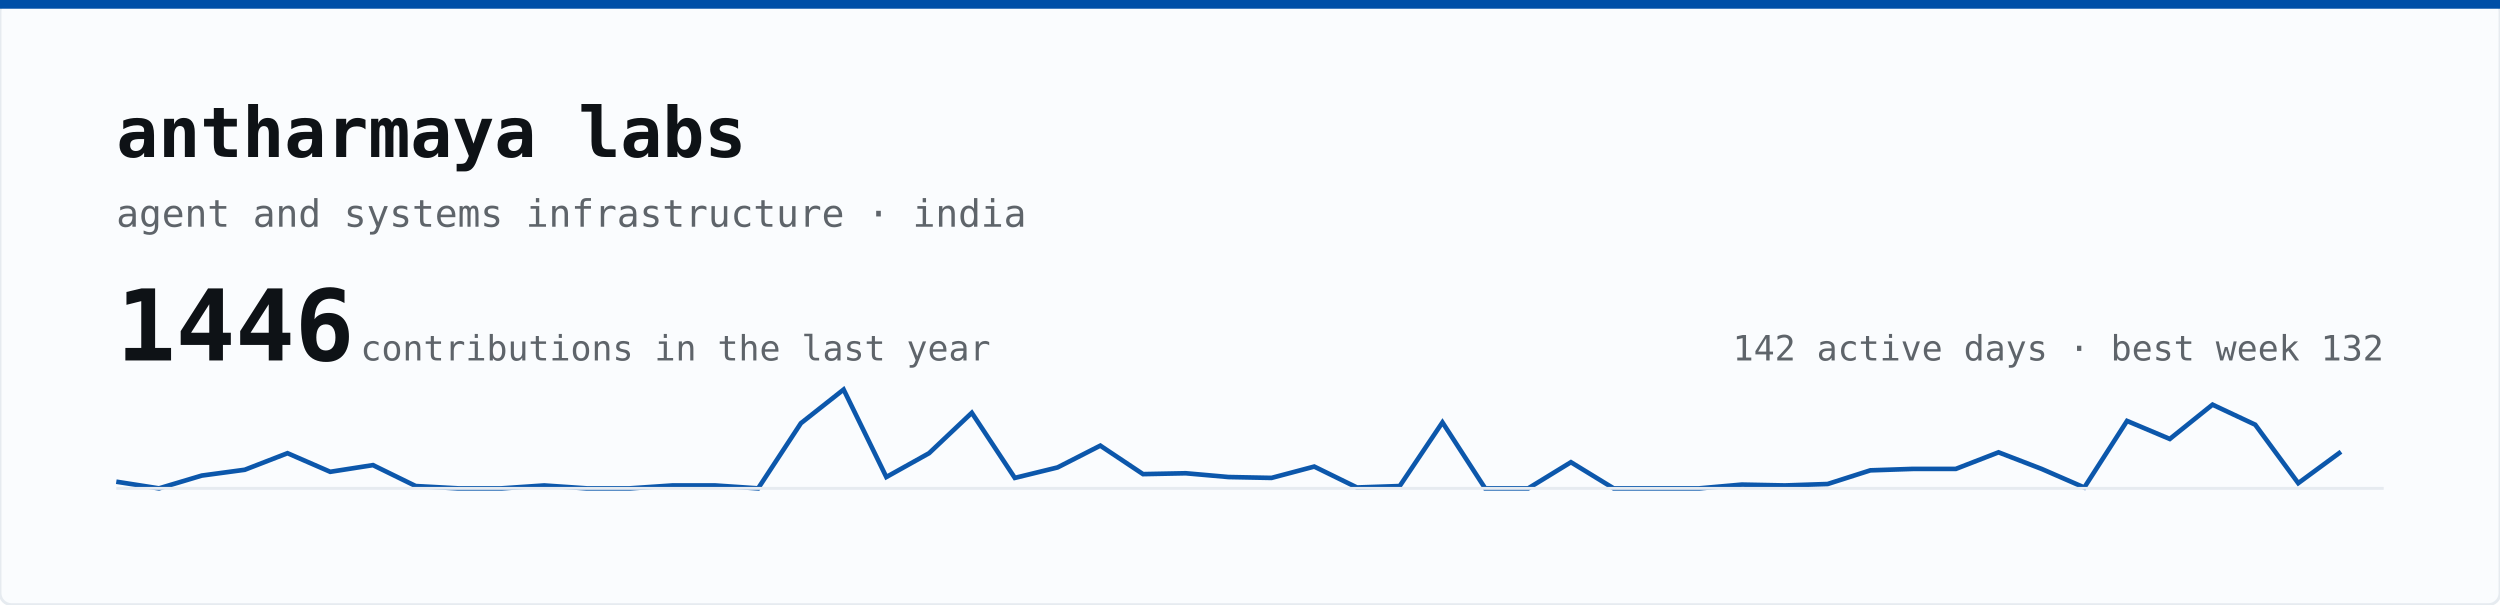
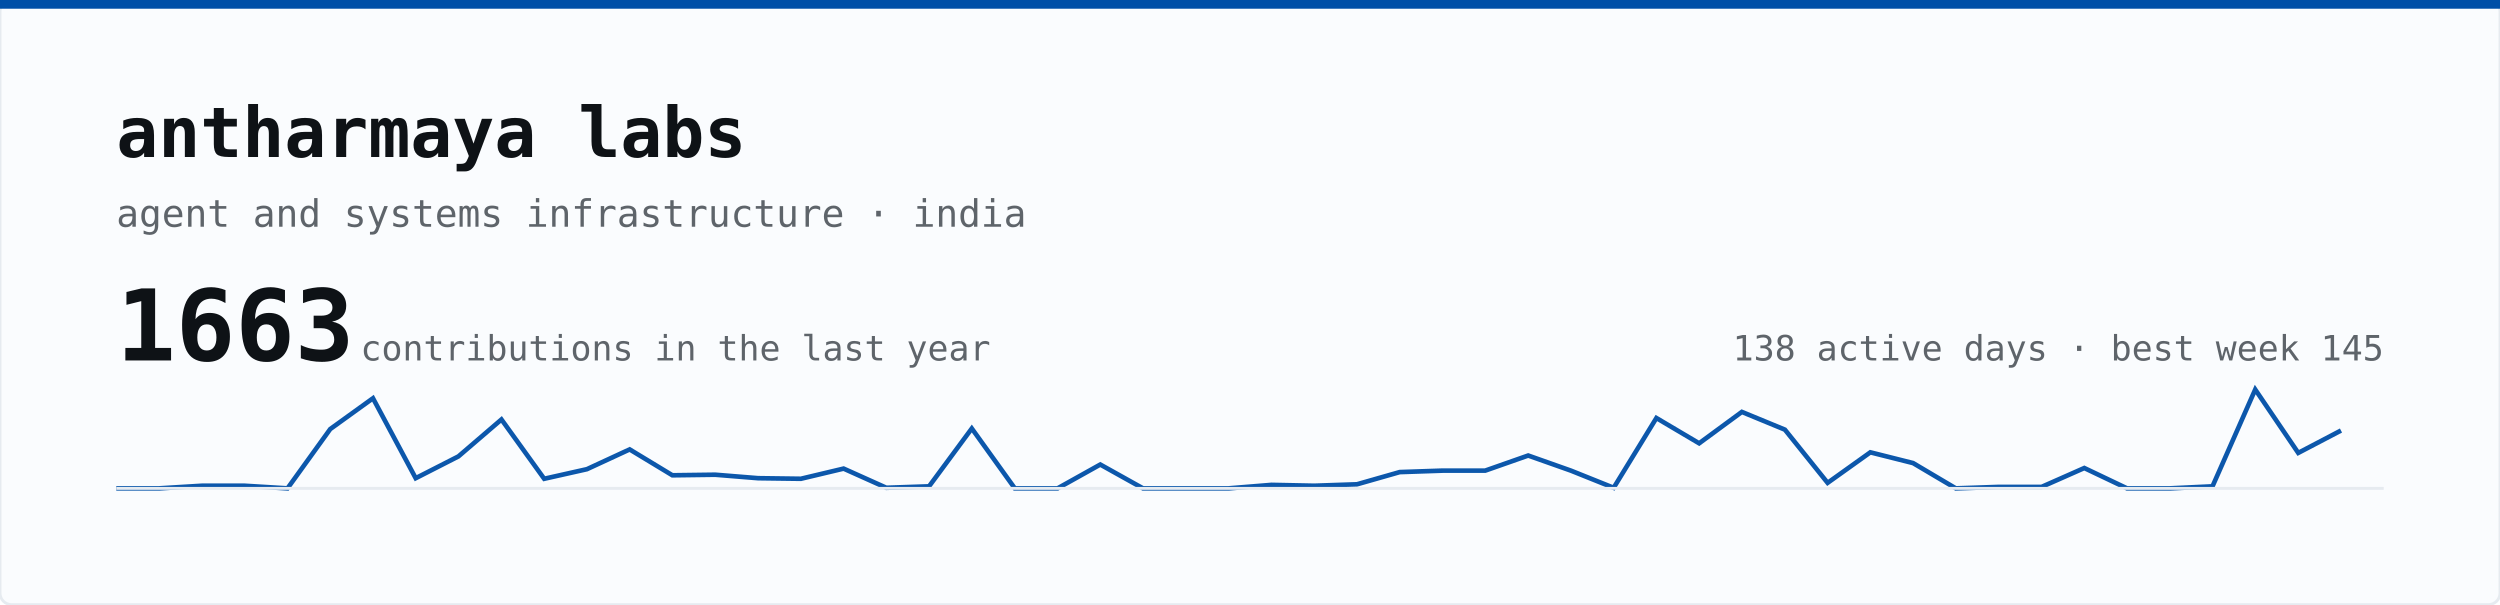
- <svg xmlns="http://www.w3.org/2000/svg" width="860" height="208" viewBox="0 0 860 208" role="img" aria-label="antharmaya labs. 1446 contributions in the last year.">
+ <svg xmlns="http://www.w3.org/2000/svg" width="860" height="208" viewBox="0 0 860 208" role="img" aria-label="antharmaya labs. 1663 contributions in the last year.">
  <rect width="860" height="208" rx="4" fill="#fafcfe" stroke="#e6ebf0" stroke-width="1" />
  <rect width="860" height="3" fill="#004fa7" />
  <text x="40" y="54" font-family="ui-monospace,SFMono-Regular,'SF Mono','JetBrains Mono',Menlo,Consolas,'DejaVu Sans Mono',monospace" font-size="24" font-weight="700" fill="#0e1216">antharmaya labs</text>
  <text x="40" y="78" font-family="ui-monospace,SFMono-Regular,'SF Mono','JetBrains Mono',Menlo,Consolas,'DejaVu Sans Mono',monospace" font-size="13" fill="#5e646a">agent and systems infrastructure · india</text>
-   <text x="40" y="124" font-family="ui-monospace,SFMono-Regular,'SF Mono','JetBrains Mono',Menlo,Consolas,'DejaVu Sans Mono',monospace" font-size="34" font-weight="700" fill="#0e1216">1446</text>
+   <text x="40" y="124" font-family="ui-monospace,SFMono-Regular,'SF Mono','JetBrains Mono',Menlo,Consolas,'DejaVu Sans Mono',monospace" font-size="34" font-weight="700" fill="#0e1216">1663</text>
  <text x="124" y="124" font-family="ui-monospace,SFMono-Regular,'SF Mono','JetBrains Mono',Menlo,Consolas,'DejaVu Sans Mono',monospace" font-size="12" fill="#5e646a">contributions in the last year</text>
-   <text x="820" y="124" font-family="ui-monospace,SFMono-Regular,'SF Mono','JetBrains Mono',Menlo,Consolas,'DejaVu Sans Mono',monospace" font-size="12" fill="#5e646a" text-anchor="end">142 active days  ·  best week 132</text>
-   <polyline points="40.0,165.7 54.7,168.0 69.4,163.6 84.2,161.6 98.9,155.9 113.6,162.3 128.3,160.0 143.0,167.2 157.7,168.0 172.5,168.0 187.2,167.0 201.9,168.0 216.6,168.0 231.3,167.0 246.0,167.0 260.8,168.0 275.5,145.6 290.2,134.0 304.9,164.1 319.6,155.9 334.3,142.0 349.1,164.4 363.8,160.8 378.5,153.3 393.2,163.1 407.9,162.8 422.6,164.1 437.4,164.4 452.1,160.5 466.8,167.7 481.5,167.2 496.2,145.3 510.9,168.0 525.7,168.0 540.4,159.0 555.1,168.0 569.8,168.0 584.5,168.0 599.2,166.7 614.0,167.0 628.7,166.5 643.4,161.8 658.1,161.3 672.8,161.3 687.5,155.6 702.3,161.3 717.0,167.7 731.7,144.8 746.4,151.0 761.1,139.2 775.8,146.1 790.6,166.2 805.3,155.4" fill="none" stroke="#004fa7" stroke-width="1.6" opacity="0.95" />
+   <text x="820" y="124" font-family="ui-monospace,SFMono-Regular,'SF Mono','JetBrains Mono',Menlo,Consolas,'DejaVu Sans Mono',monospace" font-size="12" fill="#5e646a" text-anchor="end">138 active days  ·  best week 145</text>
+   <polyline points="40.0,168.0 54.7,168.0 69.4,167.1 84.2,167.1 98.9,168.0 113.6,147.6 128.3,137.0 143.0,164.5 157.7,157.0 172.5,144.3 187.2,164.7 201.9,161.4 216.6,154.6 231.3,163.5 246.0,163.3 260.8,164.5 275.5,164.7 290.2,161.2 304.9,167.8 319.6,167.3 334.3,147.4 349.1,168.0 363.8,168.0 378.5,159.8 393.2,168.0 407.9,168.0 422.6,168.0 437.4,166.8 452.1,167.1 466.8,166.6 481.5,162.4 496.2,161.9 510.9,161.9 525.7,156.7 540.4,161.9 555.1,167.8 569.8,143.8 584.5,152.5 599.2,141.7 614.0,147.8 628.7,166.1 643.4,155.6 658.1,159.3 672.8,168.0 687.5,167.5 702.3,167.5 717.0,161.0 731.7,168.0 746.4,168.0 761.1,167.3 775.8,134.0 790.6,155.8 805.3,148.1" fill="none" stroke="#004fa7" stroke-width="1.6" opacity="0.95" />
  <line x1="40" y1="168" x2="820" y2="168" stroke="#e6ebf0" stroke-width="1" />
</svg>
